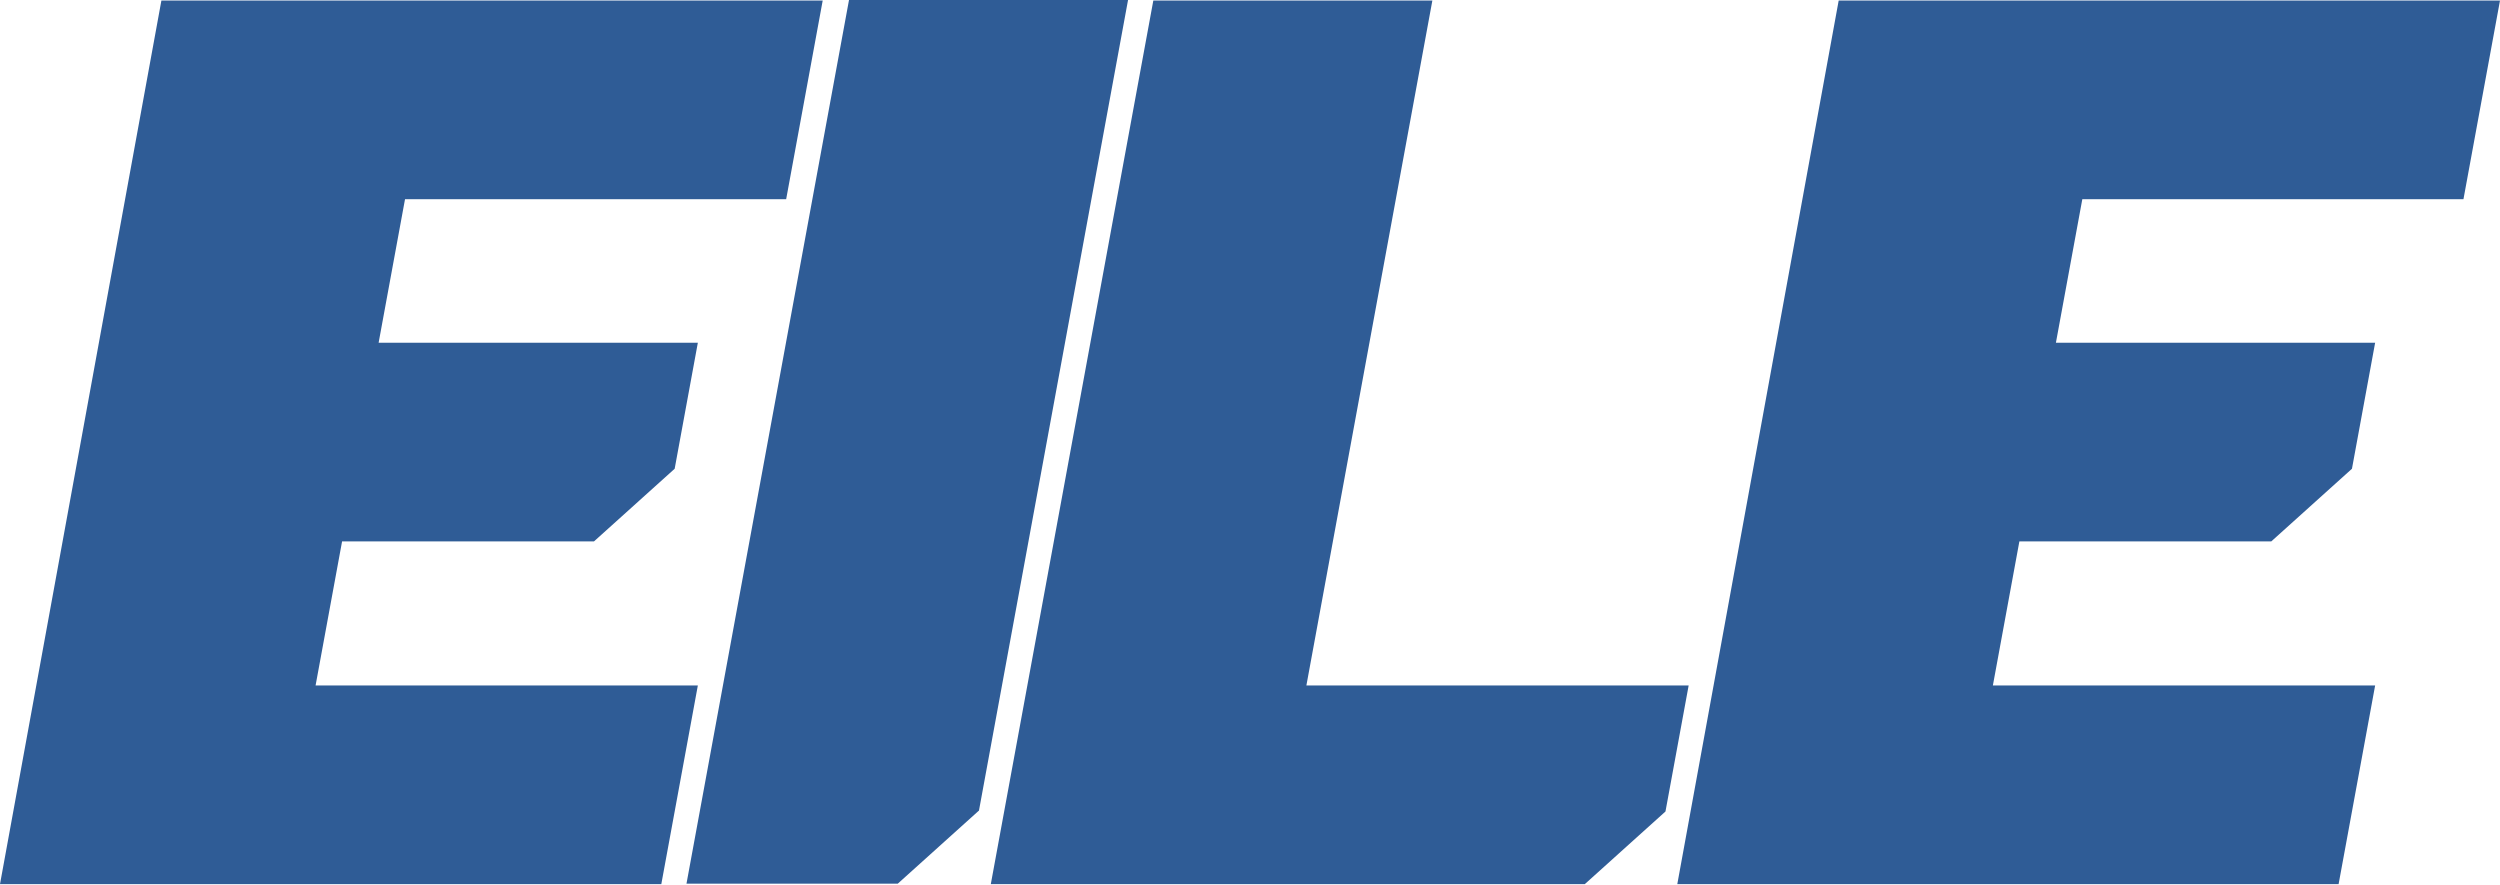
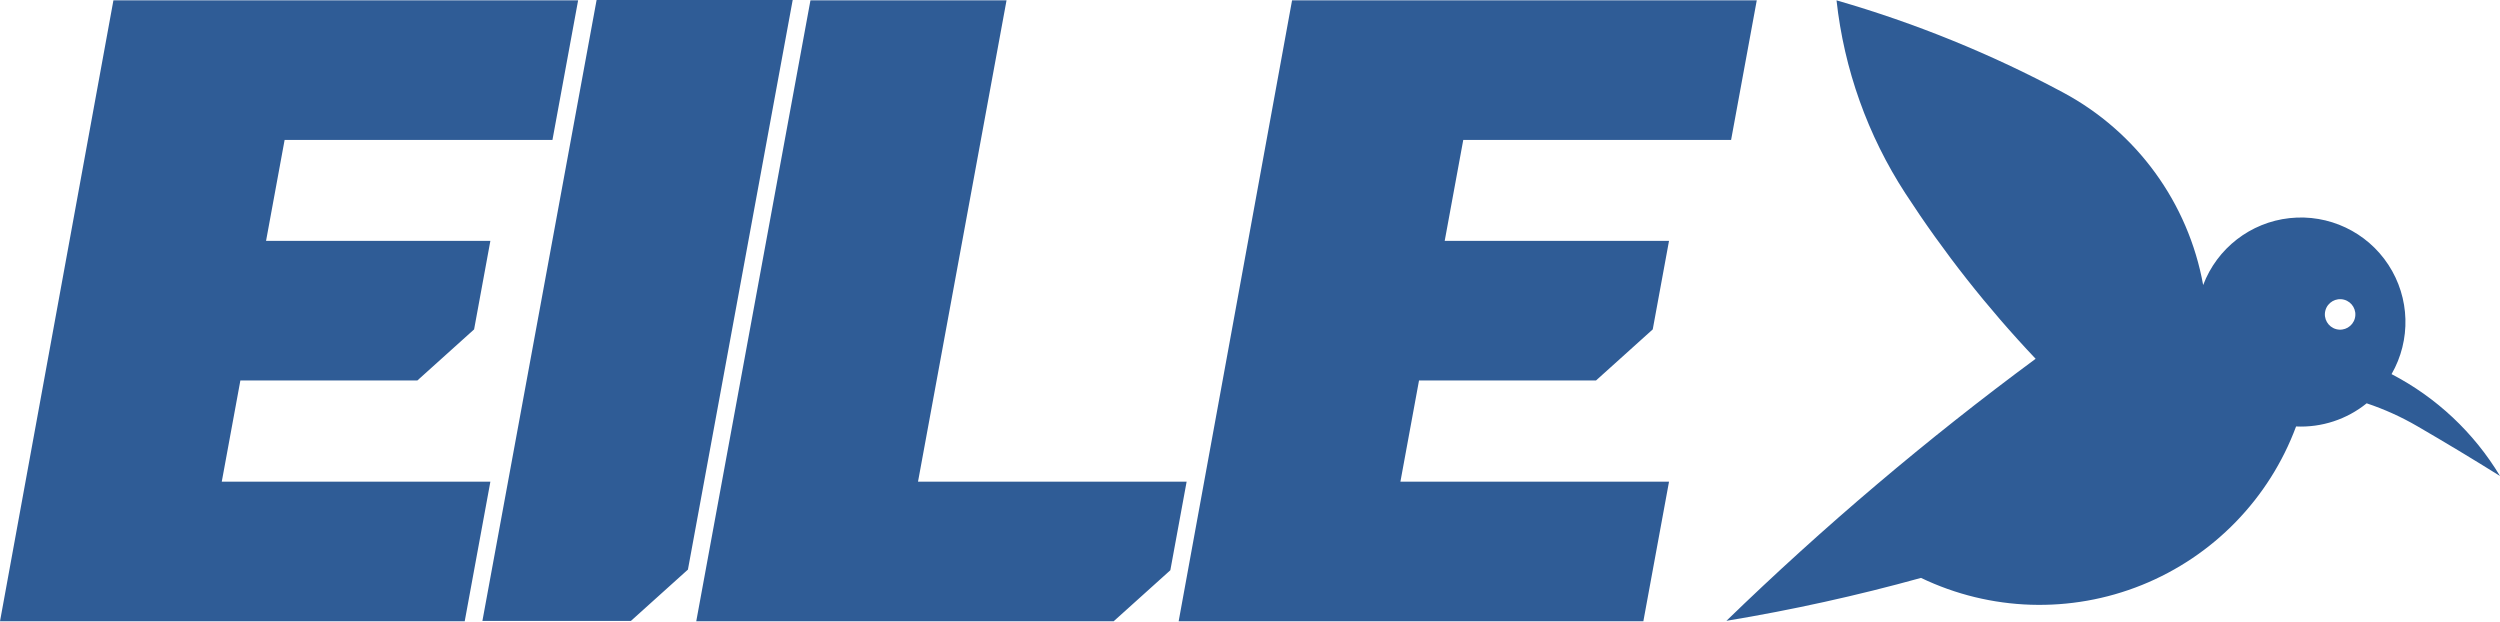
- <svg xmlns="http://www.w3.org/2000/svg" viewBox="0 0 4945.47 1749" fill="#2f5c96" role="img" aria-label="Eile">
-   <path fill-rule="evenodd" d="M319.282 1L1627.47 1L1555.19 394L801.218 394L748.983 678L1380.47 678L1334.62 927.277L1175 1071L676.701 1071L624.282 1356L1380.47 1356L1308.19 1749C1308.19 1749 0 1749 0 1749L319.282 1C319.282 1 319.282 1 319.282 1ZM2231.5 0L1679.5 0L1358 1748L1776 1748L1936.26 1603.7L1936.49 1603.95L2231.5 0L2231.5 0ZM2281.5 1L2833.5 1L2584.28 1356L3340.47 1356L3294.62 1605.28L3135 1749L1960 1749L2032.28 1356L2281.5 1L2281.5 1ZM3637.28 1L4945.47 1L4873.19 394L4119.22 394L4066.98 678L4698.47 678L4652.62 927.277L4493 1071L3994.7 1071L3942.28 1356L4698.47 1356L4626.19 1749C4626.19 1749 3318 1749 3318 1749L3637.28 1C3637.28 1 3637.28 1 3637.28 1Z" />
+ <svg xmlns="http://www.w3.org/2000/svg" viewBox="0 0 7037.746 1749" fill="#2f5c96" role="img" aria-label="Eile">
+   <path fill-rule="evenodd" d="M1679.5 0L2231.5 0L1936.49 1603.95L1936.26 1603.7L1776 1748L1358 1748L1679.5 0ZM319.282 1L1627.47 1L1555.19 394L801.218 394L748.983 678L1380.47 678L1334.62 927.277L1175 1071L676.701 1071L624.282 1356L1380.47 1356L1308.19 1749L0 1749L319.282 1ZM2833.5 1L2281.5 1L2032.28 1356L1960 1749L3135 1749L3294.62 1605.28L3340.47 1356L2584.28 1356L2833.5 1ZM3637.28 1L4945.47 1L4873.19 394L4119.22 394L4066.98 678L4698.47 678L4652.62 927.277L4493 1071L3994.7 1071L3942.28 1356L4698.47 1356L4626.19 1749L3318 1749L3637.28 1ZM5807.88 260.406C6015.1 371.454 6160.28 571.041 6202.11 802.39C6241.32 698.813 6335.37 626.022 6445.47 614.033C6555.57 602.044 6663.08 652.886 6723.67 745.596C6784.25 838.306 6787.66 957.182 6732.47 1053.21C6858.76 1118.77 6964.42 1218.02 7037.75 1339.96C6960.86 1291.98 6883.22 1245.23 6804.84 1199.72C6759.68 1173.49 6711.96 1151.92 6662.43 1135.35C6606.4 1180.68 6535.68 1203.88 6463.69 1200.54C6388.27 1403.66 6230.79 1565.64 6029.88 1646.76C5828.96 1727.88 5603.17 1720.64 5407.86 1626.83C5227.51 1676.8 5044.62 1717.14 4859.98 1747.69C5133.39 1482.68 5424.22 1236.24 5730.5 1010.02C5594.42 866.275 5471.7 710.448 5363.85 544.465C5257.62 380.964 5191.23 194.823 5170 1C5391.18 64.732 5605 151.685 5807.88 260.406L5807.88 260.406ZM6598.78 843.651C6621.69 849.788 6635.28 873.332 6629.14 896.238C6623 919.143 6599.46 932.737 6576.56 926.599C6553.65 920.462 6540.06 896.917 6546.19 874.012C6552.33 851.106 6575.88 837.513 6598.78 843.651L6598.78 843.651Z" />
</svg>
